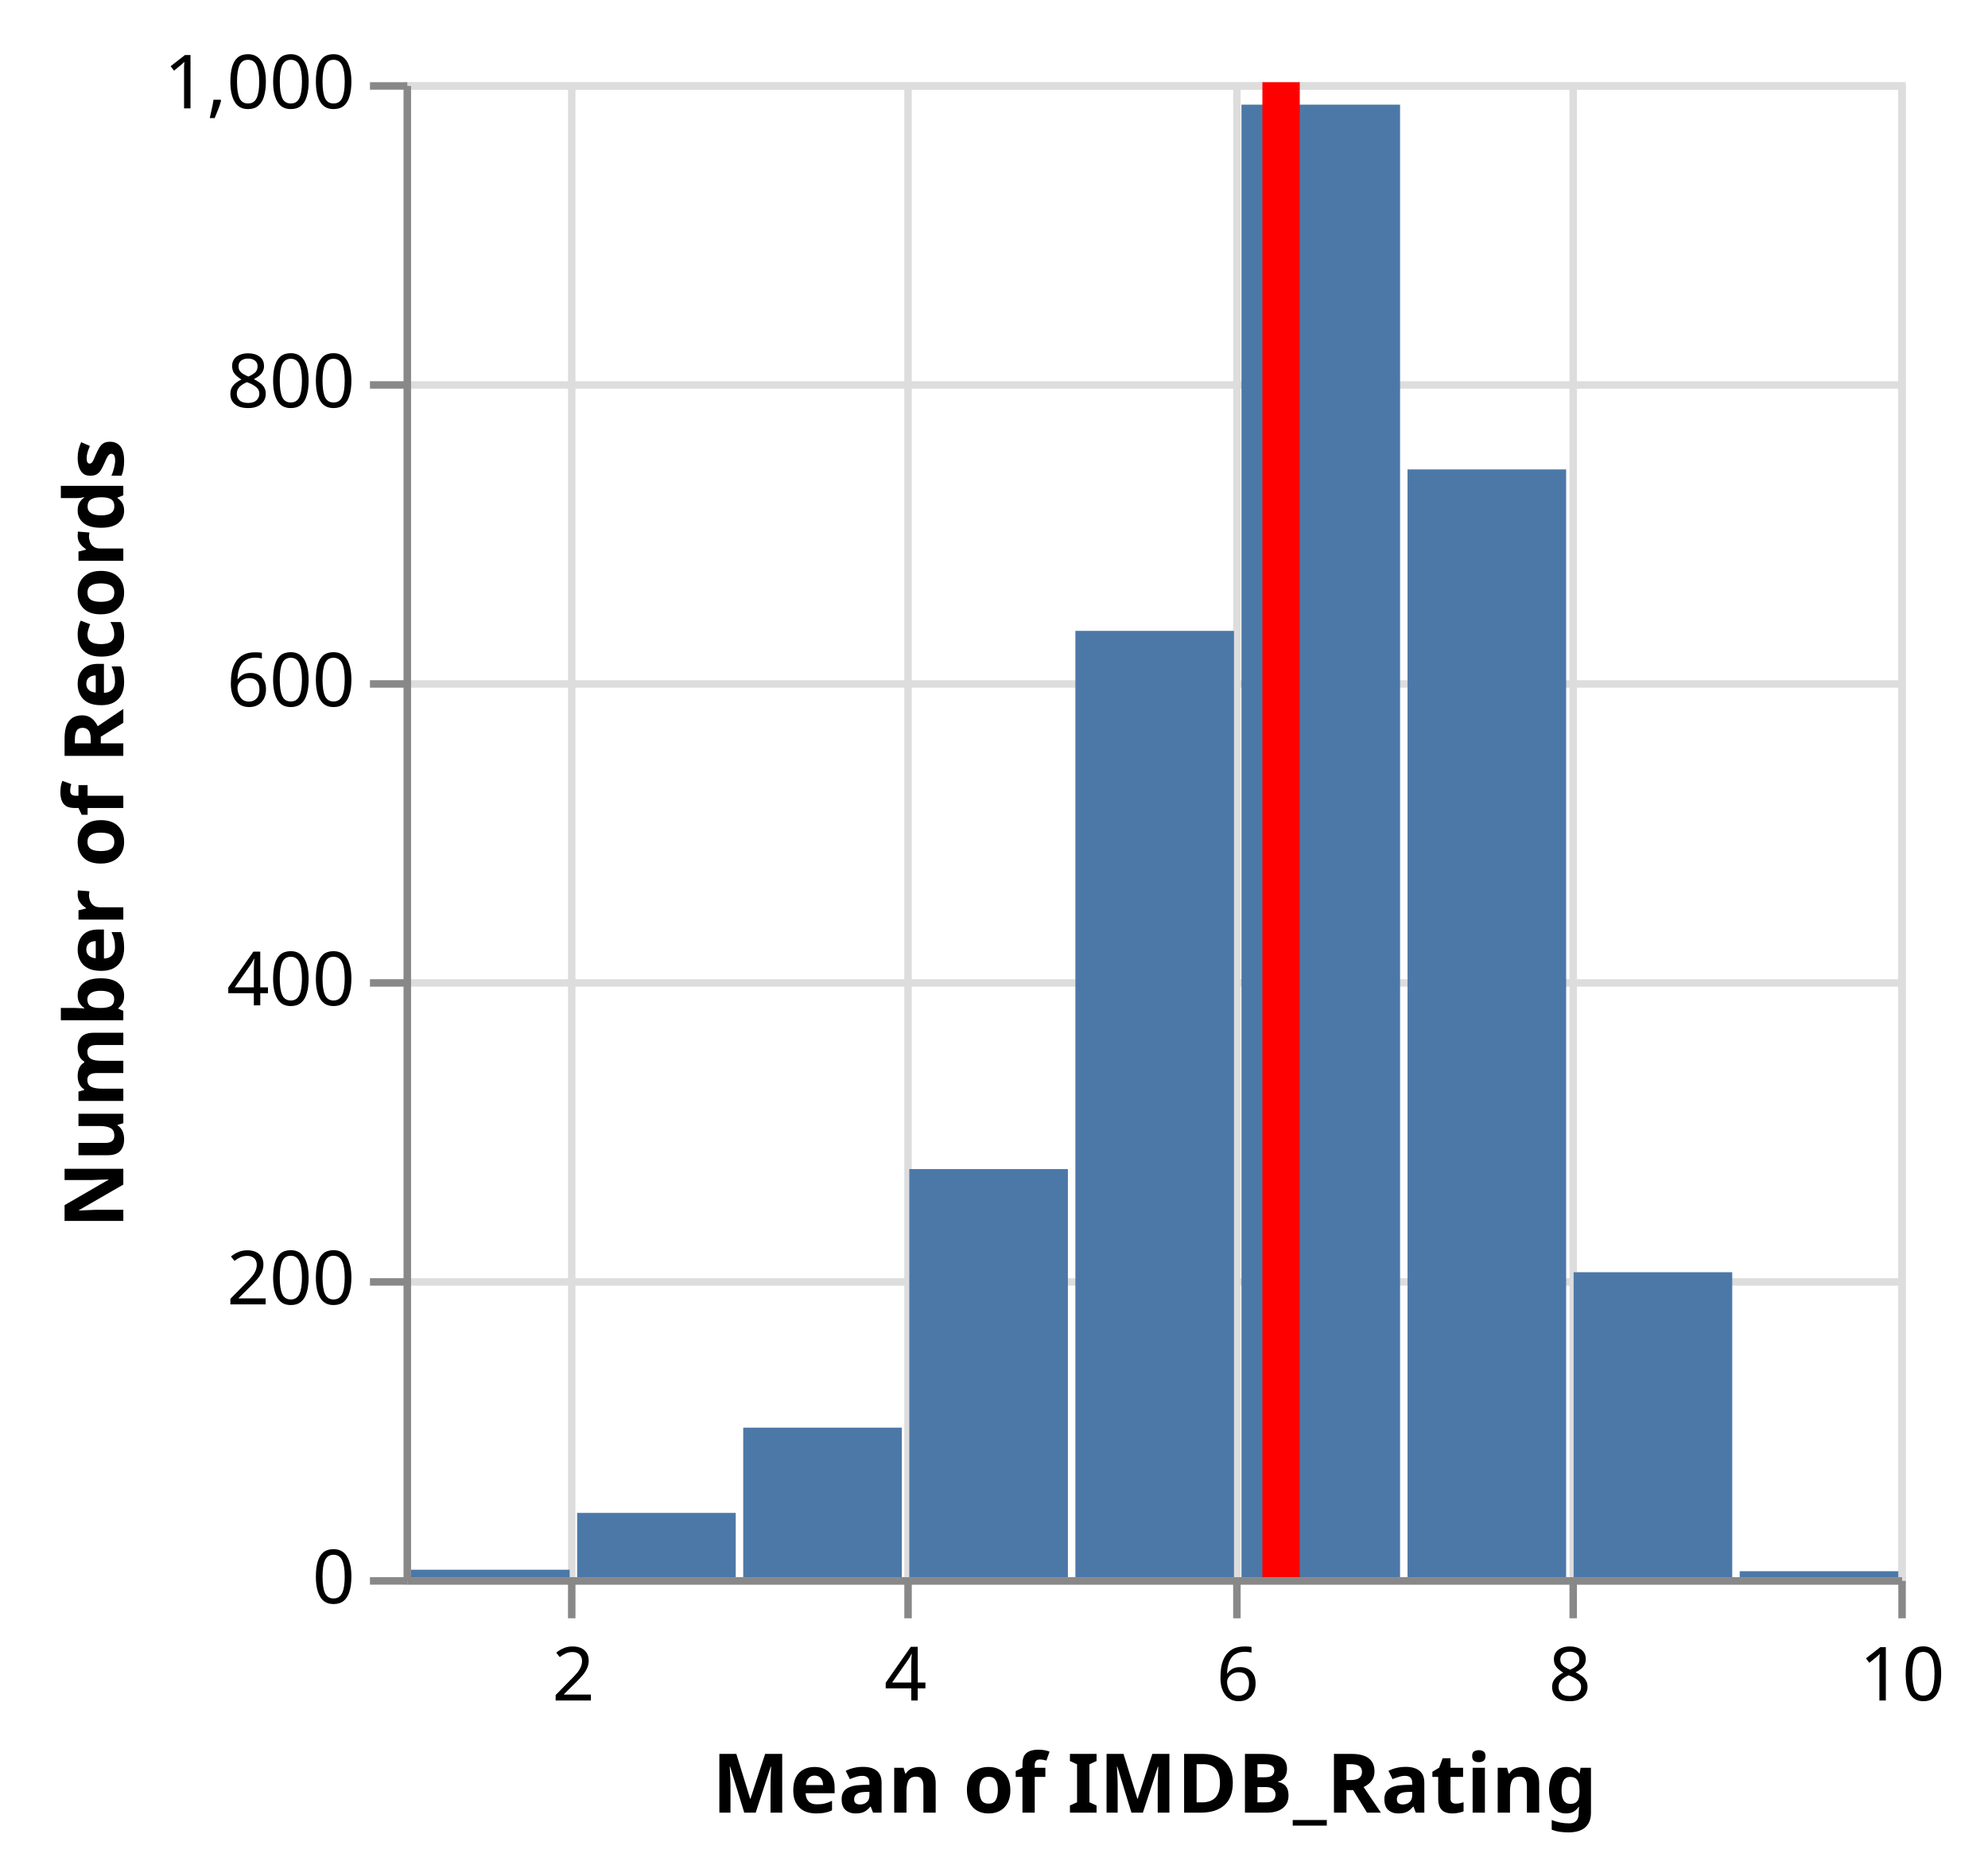
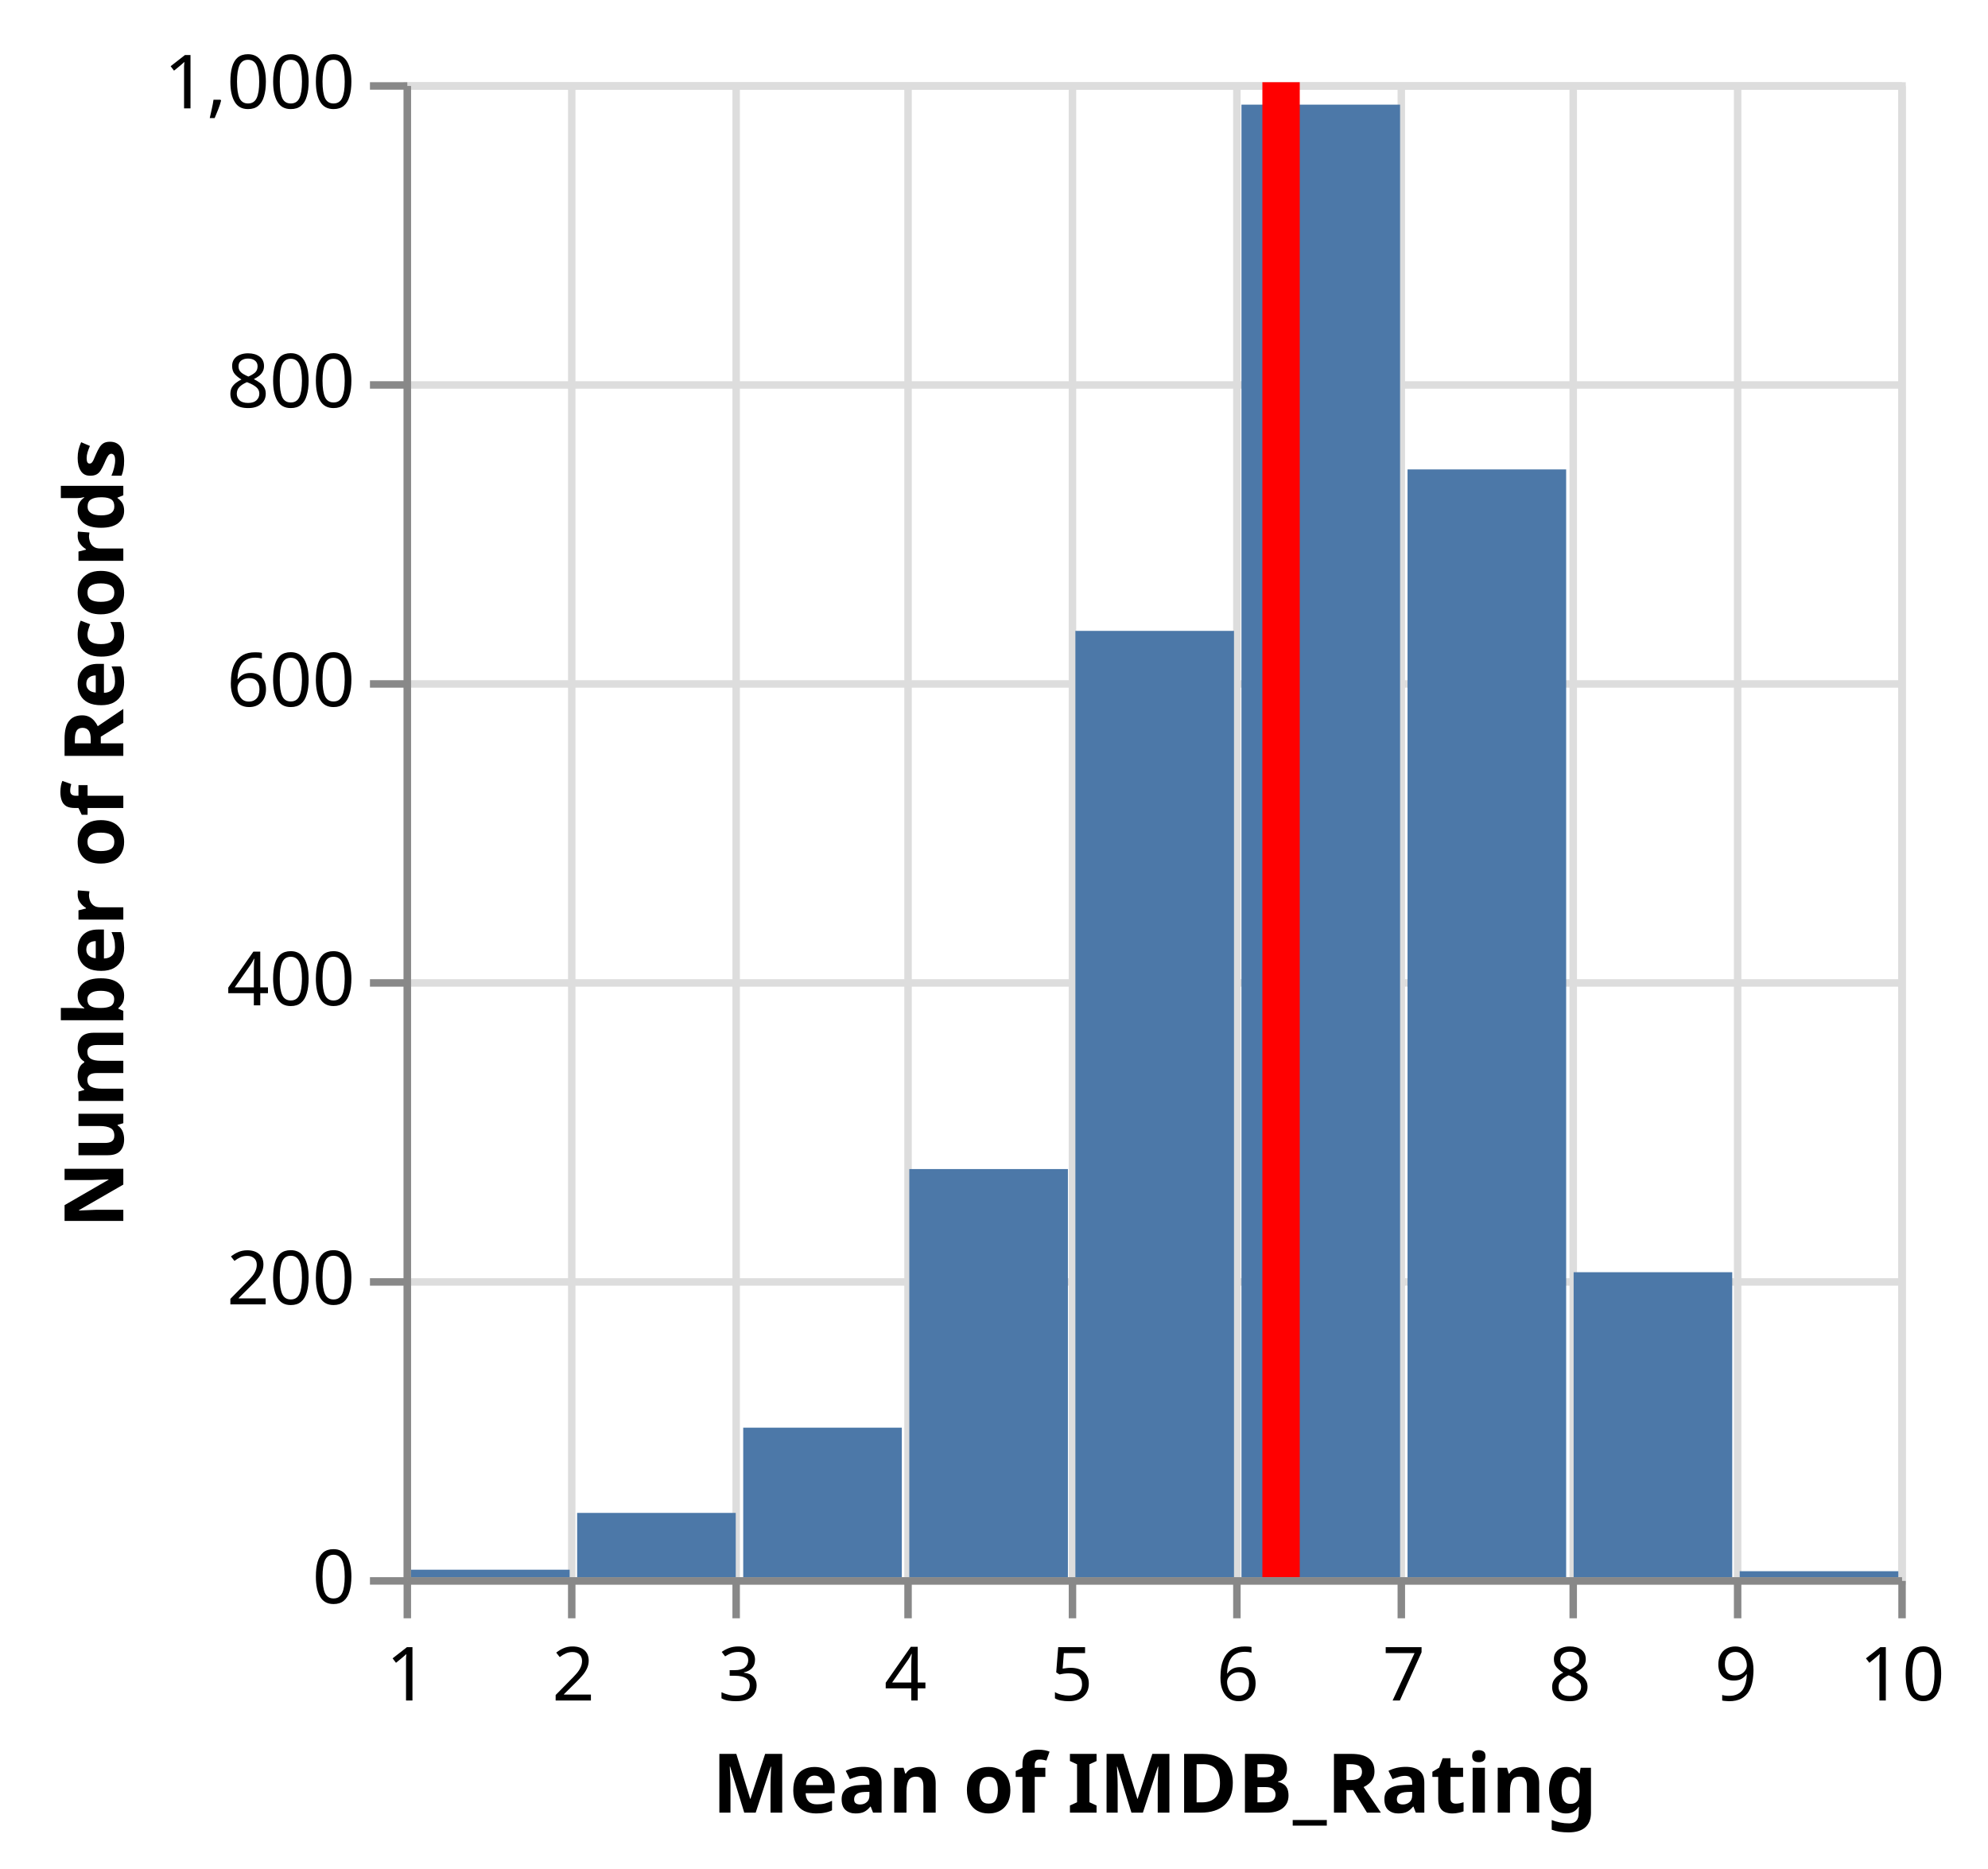
<svg xmlns="http://www.w3.org/2000/svg" class="marks" width="266" height="250" viewBox="0 0 266 250" version="1.1">
  <g transform="translate(54,11)">
    <g class="mark-group role-frame root">
      <g transform="translate(0,0)">
        <path class="background" d="M0.5,0.5h200v200h-200Z" style="fill: transparent; stroke: #ddd;" />
        <g>
          <g class="mark-group role-axis">
            <g transform="translate(0.5,200.5)">
              <path class="background" d="M0,0h0v0h0Z" style="pointer-events: none; fill: none;" />
              <g>
                <g class="mark-rule role-axis-grid" style="pointer-events: none;">
+                   <line transform="translate(0,0)" x2="0" y2="-200" style="fill: none; stroke: #ddd; stroke-width: 1; stroke-dasharray: ; opacity: 1;" />
                  <line transform="translate(22,0)" x2="0" y2="-200" style="fill: none; stroke: #ddd; stroke-width: 1; stroke-dasharray: ; opacity: 1;" />
+                   <line transform="translate(44,0)" x2="0" y2="-200" style="fill: none; stroke: #ddd; stroke-width: 1; stroke-dasharray: ; opacity: 1;" />
                  <line transform="translate(67,0)" x2="0" y2="-200" style="fill: none; stroke: #ddd; stroke-width: 1; stroke-dasharray: ; opacity: 1;" />
+                   <line transform="translate(89,0)" x2="0" y2="-200" style="fill: none; stroke: #ddd; stroke-width: 1; stroke-dasharray: ; opacity: 1;" />
                  <line transform="translate(111,0)" x2="0" y2="-200" style="fill: none; stroke: #ddd; stroke-width: 1; stroke-dasharray: ; opacity: 1;" />
+                   <line transform="translate(133,0)" x2="0" y2="-200" style="fill: none; stroke: #ddd; stroke-width: 1; stroke-dasharray: ; opacity: 1;" />
                  <line transform="translate(156,0)" x2="0" y2="-200" style="fill: none; stroke: #ddd; stroke-width: 1; stroke-dasharray: ; opacity: 1;" />
+                   <line transform="translate(178,0)" x2="0" y2="-200" style="fill: none; stroke: #ddd; stroke-width: 1; stroke-dasharray: ; opacity: 1;" />
                  <line transform="translate(200,0)" x2="0" y2="-200" style="fill: none; stroke: #ddd; stroke-width: 1; stroke-dasharray: ; opacity: 1;" />
                </g>
              </g>
            </g>
          </g>
          <g class="mark-group role-axis">
            <g transform="translate(0.5,0.5)">
              <path class="background" d="M0,0h0v0h0Z" style="pointer-events: none; fill: none;" />
              <g>
                <g class="mark-rule role-axis-grid" style="pointer-events: none;">
                  <line transform="translate(0,200)" x2="200" y2="0" style="fill: none; stroke: #ddd; stroke-width: 1; stroke-dasharray: ; opacity: 1;" />
                  <line transform="translate(0,160)" x2="200" y2="0" style="fill: none; stroke: #ddd; stroke-width: 1; stroke-dasharray: ; opacity: 1;" />
                  <line transform="translate(0,120)" x2="200" y2="0" style="fill: none; stroke: #ddd; stroke-width: 1; stroke-dasharray: ; opacity: 1;" />
                  <line transform="translate(0,80)" x2="200" y2="0" style="fill: none; stroke: #ddd; stroke-width: 1; stroke-dasharray: ; opacity: 1;" />
                  <line transform="translate(0,40)" x2="200" y2="0" style="fill: none; stroke: #ddd; stroke-width: 1; stroke-dasharray: ; opacity: 1;" />
                  <line transform="translate(0,0)" x2="200" y2="0" style="fill: none; stroke: #ddd; stroke-width: 1; stroke-dasharray: ; opacity: 1;" />
                </g>
              </g>
            </g>
          </g>
          <g class="mark-rect role-mark layer_0_marks">
            <path d="M112.111,3h21.222v197h-21.222Z" style="fill: #4c78a8;" />
            <path d="M45.444,180h21.222v20h-21.222Z" style="fill: #4c78a8;" />
            <path d="M134.333,51.8h21.222v148.2h-21.222Z" style="fill: #4c78a8;" />
            <path d="M89.889,73.4h21.222v126.6h-21.222Z" style="fill: #4c78a8;" />
            <path d="M156.556,159.2h21.222v40.8h-21.222Z" style="fill: #4c78a8;" />
            <path d="M23.222,191.4h21.222v8.6h-21.222Z" style="fill: #4c78a8;" />
            <path d="M67.667,145.4h21.222v54.6h-21.222Z" style="fill: #4c78a8;" />
            <path d="M178.778,199.2h21.222v0.8h-21.222Z" style="fill: #4c78a8;" />
            <path d="M1,199h21.222v1h-21.222Z" style="fill: #4c78a8;" />
          </g>
          <g class="mark-rule role-mark layer_1_marks">
            <line transform="translate(117.4104,200)" x2="0" y2="-200" style="fill: none; stroke: red; stroke-width: 5;" />
          </g>
          <g class="mark-group role-axis">
            <g transform="translate(0.5,200.5)">
              <path class="background" d="M0,0h0v0h0Z" style="pointer-events: none; fill: none;" />
              <g>
                <g class="mark-rule role-axis-tick" style="pointer-events: none;">
+                   <line transform="translate(0,0)" x2="0" y2="5" style="fill: none; stroke: #888; stroke-width: 1; opacity: 1;" />
                  <line transform="translate(22,0)" x2="0" y2="5" style="fill: none; stroke: #888; stroke-width: 1; opacity: 1;" />
+                   <line transform="translate(44,0)" x2="0" y2="5" style="fill: none; stroke: #888; stroke-width: 1; opacity: 1;" />
                  <line transform="translate(67,0)" x2="0" y2="5" style="fill: none; stroke: #888; stroke-width: 1; opacity: 1;" />
+                   <line transform="translate(89,0)" x2="0" y2="5" style="fill: none; stroke: #888; stroke-width: 1; opacity: 1;" />
                  <line transform="translate(111,0)" x2="0" y2="5" style="fill: none; stroke: #888; stroke-width: 1; opacity: 1;" />
+                   <line transform="translate(133,0)" x2="0" y2="5" style="fill: none; stroke: #888; stroke-width: 1; opacity: 1;" />
                  <line transform="translate(156,0)" x2="0" y2="5" style="fill: none; stroke: #888; stroke-width: 1; opacity: 1;" />
+                   <line transform="translate(178,0)" x2="0" y2="5" style="fill: none; stroke: #888; stroke-width: 1; opacity: 1;" />
                  <line transform="translate(200,0)" x2="0" y2="5" style="fill: none; stroke: #888; stroke-width: 1; opacity: 1;" />
                </g>
                <g class="mark-text role-axis-label" style="pointer-events: none;">
+                   <text text-anchor="middle" transform="translate(0,16)" style="font: 10px sans-serif; fill: #000; opacity: 1;">1</text>
                  <text text-anchor="middle" transform="translate(22.22222,16)" style="font: 10px sans-serif; fill: #000; opacity: 1;">2</text>
+                   <text text-anchor="middle" transform="translate(44.44444,16)" style="font: 10px sans-serif; fill: #000; opacity: 1;">3</text>
                  <text text-anchor="middle" transform="translate(66.66667,16)" style="font: 10px sans-serif; fill: #000; opacity: 1;">4</text>
+                   <text text-anchor="middle" transform="translate(88.88889,16)" style="font: 10px sans-serif; fill: #000; opacity: 1;">5</text>
                  <text text-anchor="middle" transform="translate(111.1111,16)" style="font: 10px sans-serif; fill: #000; opacity: 1;">6</text>
+                   <text text-anchor="middle" transform="translate(133.3333,16)" style="font: 10px sans-serif; fill: #000; opacity: 1;">7</text>
                  <text text-anchor="middle" transform="translate(155.5556,16)" style="font: 10px sans-serif; fill: #000; opacity: 1;">8</text>
+                   <text text-anchor="middle" transform="translate(177.7778,16)" style="font: 10px sans-serif; fill: #000; opacity: 1;">9</text>
                  <text text-anchor="middle" transform="translate(200,16)" style="font: 10px sans-serif; fill: #000; opacity: 1;">10</text>
                </g>
                <g class="mark-rule role-axis-domain" style="pointer-events: none;">
                  <line transform="translate(0,0)" x2="200" y2="0" style="fill: none; stroke: #888; stroke-width: 1; opacity: 1;" />
                </g>
                <g class="mark-text role-axis-title" style="pointer-events: none;">
                  <text text-anchor="middle" transform="translate(100,31)" style="font: bold 11px sans-serif; fill: #000; opacity: 1;">Mean of IMDB_Rating</text>
                </g>
              </g>
            </g>
          </g>
          <g class="mark-group role-axis">
            <g transform="translate(0.5,0.5)">
              <path class="background" d="M0,0h0v0h0Z" style="pointer-events: none; fill: none;" />
              <g>
                <g class="mark-rule role-axis-tick" style="pointer-events: none;">
                  <line transform="translate(0,200)" x2="-5" y2="0" style="fill: none; stroke: #888; stroke-width: 1; opacity: 1;" />
                  <line transform="translate(0,160)" x2="-5" y2="0" style="fill: none; stroke: #888; stroke-width: 1; opacity: 1;" />
                  <line transform="translate(0,120)" x2="-5" y2="0" style="fill: none; stroke: #888; stroke-width: 1; opacity: 1;" />
                  <line transform="translate(0,80)" x2="-5" y2="0" style="fill: none; stroke: #888; stroke-width: 1; opacity: 1;" />
                  <line transform="translate(0,40)" x2="-5" y2="0" style="fill: none; stroke: #888; stroke-width: 1; opacity: 1;" />
                  <line transform="translate(0,0)" x2="-5" y2="0" style="fill: none; stroke: #888; stroke-width: 1; opacity: 1;" />
                </g>
                <g class="mark-text role-axis-label" style="pointer-events: none;">
                  <text text-anchor="end" transform="translate(-7,203)" style="font: 10px sans-serif; fill: #000; opacity: 1;">0</text>
                  <text text-anchor="end" transform="translate(-7,163)" style="font: 10px sans-serif; fill: #000; opacity: 1;">200</text>
                  <text text-anchor="end" transform="translate(-7,123)" style="font: 10px sans-serif; fill: #000; opacity: 1;">400</text>
                  <text text-anchor="end" transform="translate(-7,83)" style="font: 10px sans-serif; fill: #000; opacity: 1;">600</text>
                  <text text-anchor="end" transform="translate(-7,43)" style="font: 10px sans-serif; fill: #000; opacity: 1;">800</text>
                  <text text-anchor="end" transform="translate(-7,3)" style="font: 10px sans-serif; fill: #000; opacity: 1;">1,000</text>
                </g>
                <g class="mark-rule role-axis-domain" style="pointer-events: none;">
                  <line transform="translate(0,200)" x2="0" y2="-200" style="fill: none; stroke: #888; stroke-width: 1; opacity: 1;" />
                </g>
                <g class="mark-text role-axis-title" style="pointer-events: none;">
                  <text text-anchor="middle" transform="translate(-36,100) rotate(-90) translate(0,-2)" style="font: bold 11px sans-serif; fill: #000; opacity: 1;">Number of Records</text>
                </g>
              </g>
            </g>
          </g>
        </g>
      </g>
    </g>
  </g>
</svg>
